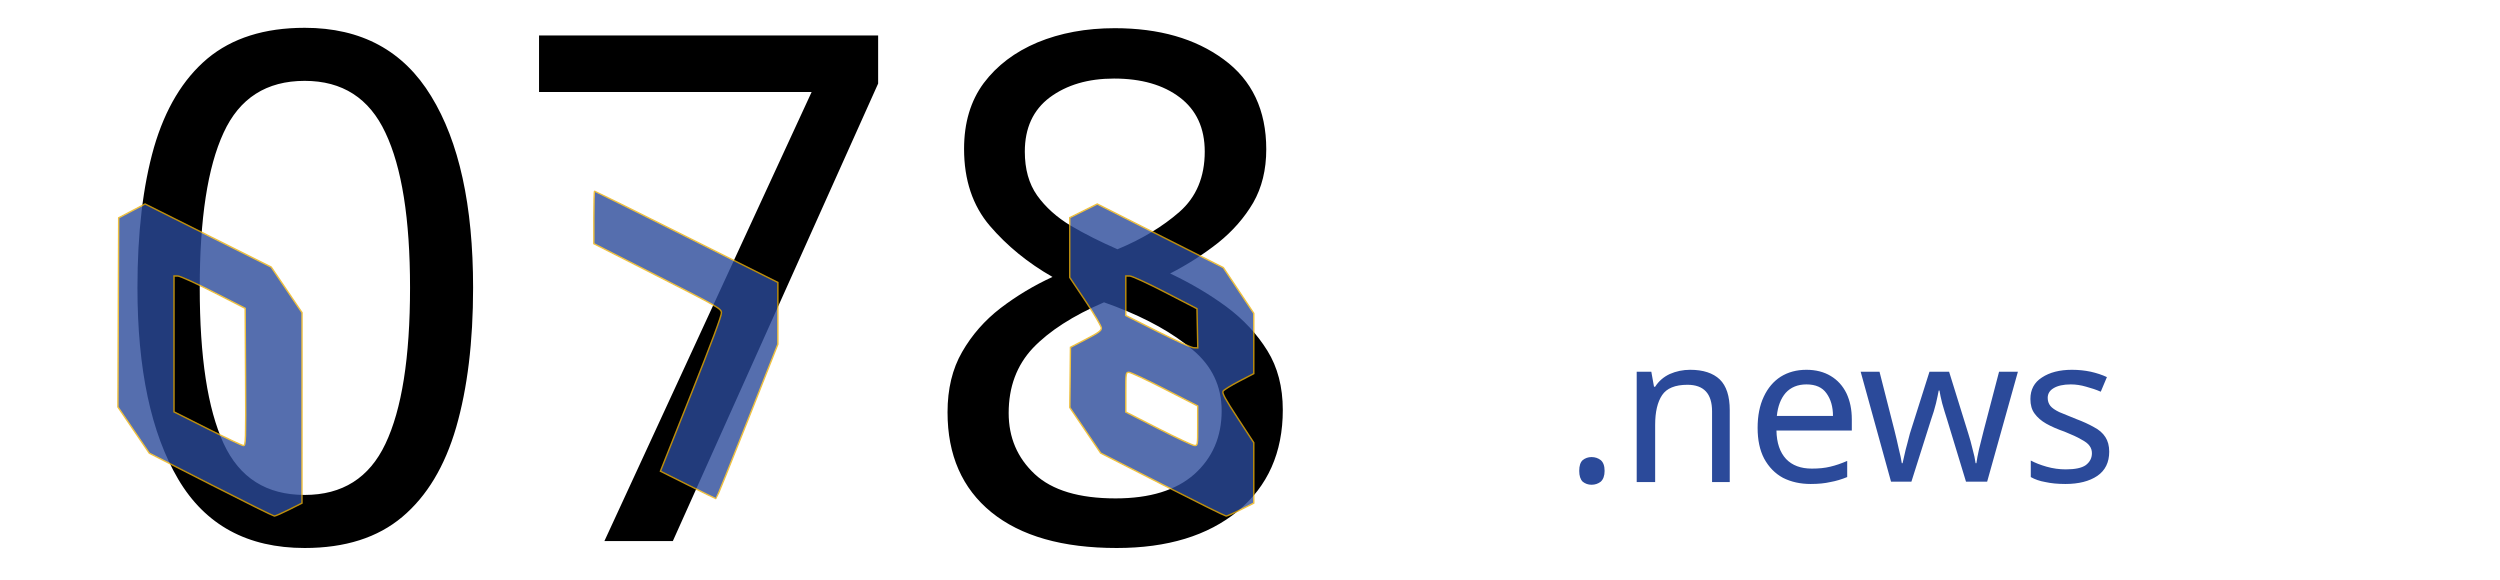
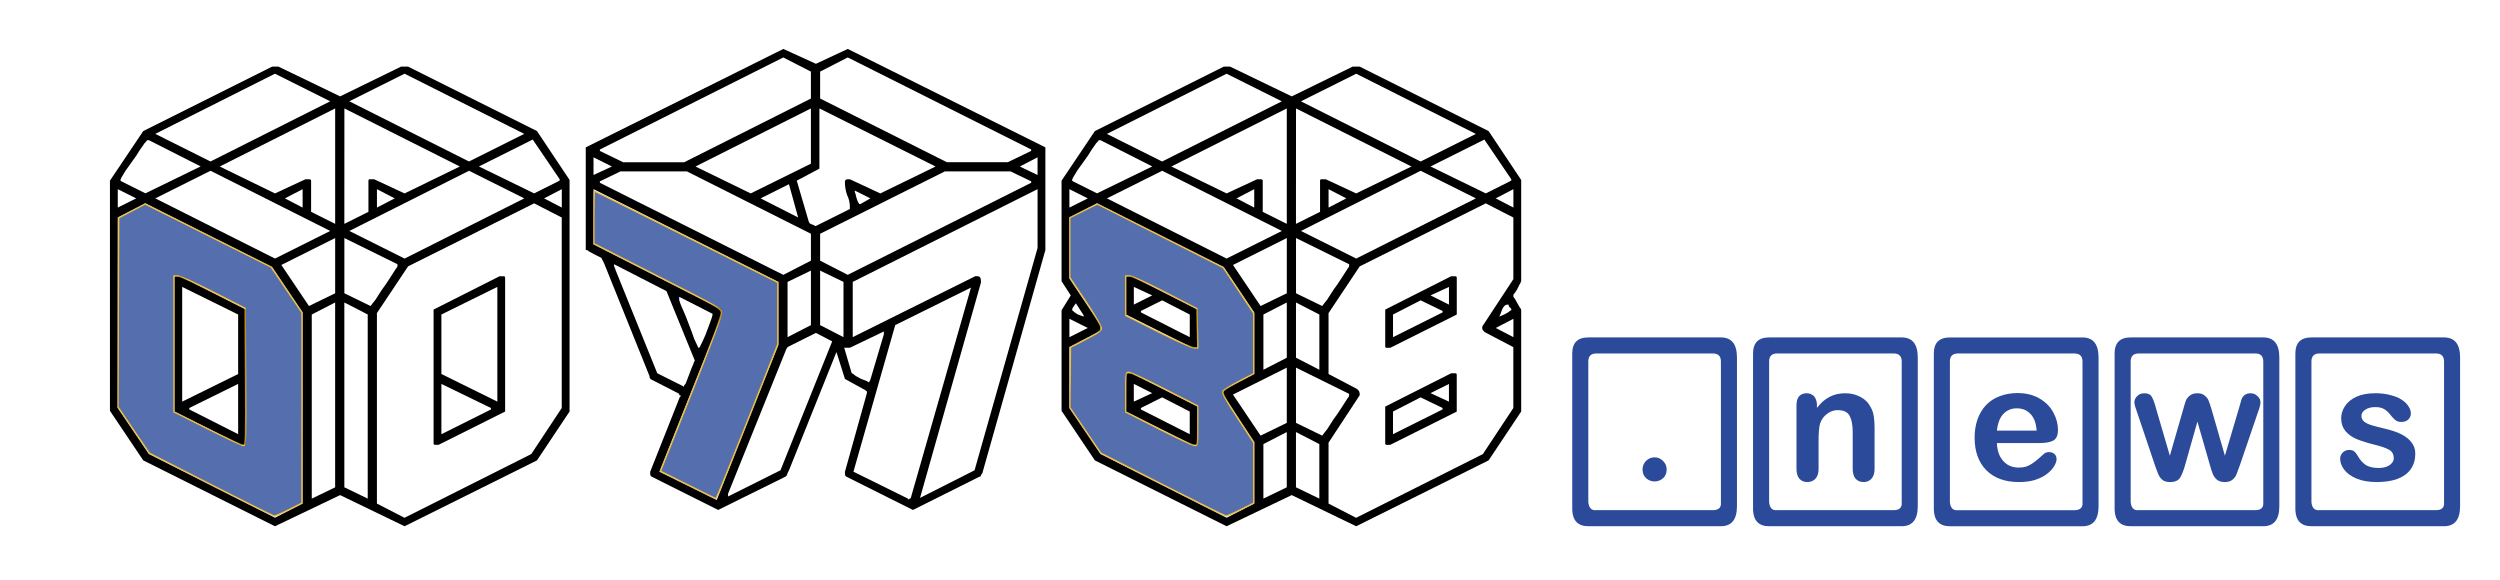
<svg xmlns="http://www.w3.org/2000/svg" width="384" height="89" viewBox="0 0 101.6 23.548" version="1.1" id="svg8">
  <defs id="defs2" />
  <g id="layer1" transform="translate(0,-273.4521)" style="display:inline">
-     <text xml:space="preserve" style="font-style:normal;font-variant:normal;font-weight:normal;font-stretch:normal;font-size:28.78px;line-height:1.25;font-family:'DDD Round Square';-inkscape-font-specification:'DDD Round Square, Normal';font-variant-ligatures:normal;font-variant-caps:normal;font-variant-numeric:normal;font-feature-settings:normal;text-align:start;letter-spacing:0px;word-spacing:0px;writing-mode:lr-tb;text-anchor:start;fill:#000000;fill-opacity:1;stroke:none;stroke-width:2.747" x="4.181" y="295.443" id="text3725">
-       <tspan id="tspan3723" x="4.181" y="295.443" style="font-style:normal;font-variant:normal;font-weight:normal;font-stretch:normal;font-size:28.78px;font-family:'3D LET BRK';-inkscape-font-specification:'3D LET BRK, Normal';font-variant-ligatures:normal;font-variant-caps:normal;font-variant-numeric:normal;font-feature-settings:normal;text-align:start;writing-mode:lr-tb;text-anchor:start;stroke-width:2.747">078</tspan>
-     </text>
-     <text xml:space="preserve" style="font-style:normal;font-variant:normal;font-weight:normal;font-stretch:normal;font-size:8.359px;line-height:1.25;font-family:'DDD Round Square';-inkscape-font-specification:'DDD Round Square, Normal';font-variant-ligatures:normal;font-variant-caps:normal;font-variant-numeric:normal;font-feature-settings:normal;text-align:start;letter-spacing:0px;word-spacing:0px;writing-mode:lr-tb;text-anchor:start;fill:#2b4a9a;fill-opacity:1;stroke:none;stroke-width:0.798" x="63.57" y="293.042" id="text3729">
-       <tspan x="63.57" y="293.042" style="font-style:normal;font-variant:normal;font-weight:normal;font-stretch:normal;font-size:8.359px;font-family:'DDD Round Square';-inkscape-font-specification:'DDD Round Square, Normal';font-variant-ligatures:normal;font-variant-caps:normal;font-variant-numeric:normal;font-feature-settings:normal;text-align:start;writing-mode:lr-tb;text-anchor:start;fill:#2b4a9a;fill-opacity:1;stroke-width:0.798" id="tspan3731">.news</tspan>
-     </text>
+     <g aria-label="078" style="font-style:normal;font-variant:normal;font-weight:normal;font-stretch:normal;font-size:28.78px;line-height:1.25;font-family:'DDD Round Square';-inkscape-font-specification:'DDD Round Square, Normal';font-variant-ligatures:normal;font-variant-caps:normal;font-variant-numeric:normal;font-feature-settings:normal;text-align:start;letter-spacing:0px;word-spacing:0px;writing-mode:lr-tb;text-anchor:start;fill:#000000;fill-opacity:1;stroke:none;stroke-width:2.747" id="text3725">
+       <path d="m 5.821,292.162 5.353,2.677 2.648,-1.266 2.619,1.266 5.382,-2.677 1.324,-1.986 v -9.411 l -1.324,-1.986 -5.238,-2.619 h -0.288 l -2.475,1.209 -2.504,-1.209 h -0.259 l -5.238,2.619 -1.353,2.015 v 9.354 z m 0.23,-0.259 -1.266,-1.871 v -7.742 l 1.122,-0.576 5.152,2.59 1.238,1.842 v 7.771 l -1.122,0.576 z m 9.267,2.015 v -7.742 l 1.266,-1.899 5.123,-2.561 1.122,0.576 v 7.742 l -1.238,1.871 -5.152,2.59 z m -2.648,-7.684 0.95,-0.489 v 7.512 l -0.95,0.46 z m 1.324,7.022 v -7.512 l 0.95,0.489 v 7.483 z m -6.907,-3.079 2.705,1.353 h 0.058 q 0.029,0 0.086,0 0.058,0 0.058,-0.058 v -5.439 l -2.677,-1.353 h -0.086 q -0.029,0 -0.086,0 -0.058,0 -0.058,0.058 z m 10.534,-4.144 v 5.439 q 0,0.058 0.058,0.058 0.058,0 0.086,0 h 0.058 l 2.705,-1.353 v -5.439 q 0,-0.058 -0.058,-0.058 -0.058,0 -0.086,0 h -0.086 z m -9.929,4.058 v -0.058 l 1.986,-0.979 v 2.043 z m 10.246,-1.036 2.015,0.979 v 0.058 l -2.015,1.007 z m -10.534,-3.943 2.274,1.122 v 2.418 l -2.274,1.122 z m 10.534,3.54 v -2.418 l 2.274,-1.122 v 4.662 z m -5.382,-2.763 -1.122,-1.669 2.187,-1.094 v 2.245 z m 1.439,-0.518 v -2.245 l 2.159,1.065 v 0.029 0.029 q 0,0.058 -0.058,0.115 -0.086,0.144 -0.259,0.403 -0.144,0.23 -0.317,0.46 -0.144,0.23 -0.259,0.403 -0.115,0.144 -0.115,0.144 l -0.086,0.115 z m -7.684,-3.857 2.245,-1.122 4.864,2.446 -2.245,1.122 z m 7.886,1.324 4.864,-2.446 2.245,1.122 -4.864,2.446 z m -1.554,-0.777 v -1.266 q 0,-0.058 -0.086,-0.058 -0.058,0 -0.058,0 h -0.086 l -1.238,0.576 -2.245,-1.094 4.691,-2.36 v 4.691 z m 1.353,-4.202 4.691,2.36 -2.245,1.094 -1.238,-0.576 h -0.058 q -0.029,0 -0.115,0 -0.058,0 -0.058,0.058 v 1.266 l -0.979,0.489 z m -9.21,3.281 0.748,0.374 -0.748,0.374 z m 6.792,0.374 0.72,-0.374 v 0.748 z m 3.741,-0.374 0.72,0.374 -0.72,0.374 z m 6.792,0.374 0.72,-0.374 v 0.748 z M 4.9,280.793 q 0,-0.029 0,-0.058 0.029,-0.029 0.029,-0.058 0.058,-0.086 0.173,-0.288 0.144,-0.201 0.288,-0.403 0.173,-0.23 0.288,-0.432 0.144,-0.201 0.201,-0.288 0.029,-0.029 0.058,-0.058 0.029,-0.058 0.058,-0.058 h 0.029 0.029 l 2.101,1.065 -2.245,1.094 -0.979,-0.489 z m 14.563,-0.576 2.187,-1.094 1.094,1.612 v 0.029 0.029 q -0.029,0 -0.058,0.029 0,0 0,0 l -0.979,0.489 z m -13.153,-1.324 4.864,-2.446 2.245,1.122 -4.864,2.446 z m 7.886,-1.324 2.245,-1.122 4.864,2.446 -2.245,1.122 z" style="font-style:normal;font-variant:normal;font-weight:normal;font-stretch:normal;font-size:28.78px;font-family:'3D LET BRK';-inkscape-font-specification:'3D LET BRK, Normal';font-variant-ligatures:normal;font-variant-caps:normal;font-variant-numeric:normal;font-feature-settings:normal;text-align:start;writing-mode:lr-tb;text-anchor:start;stroke-width:2.747" id="path23" />
+       <path d="m 26.424,292.708 q 0,0.086 0.058,0.115 l 2.705,1.353 2.734,-1.353 q 0.058,-0.029 0.086,-0.144 0.058,-0.115 0.058,-0.115 l 1.928,-4.806 0.345,1.094 0.835,0.46 q 0,0 0.029,0.029 0.029,0 0.029,0.029 v 0.029 0.029 l -0.892,3.195 v 0.086 q 0,0.086 0.058,0.115 l 2.705,1.353 2.705,-1.353 q 0.058,0 0.058,-0.058 0.029,-0.058 0.058,-0.086 l 2.561,-9.066 v -4.173 l -8.03,-4 -1.295,0.604 -1.324,-0.604 -8.03,4 v 4.144 q 0,0 0,0.029 0.029,0 0.058,0 0.058,0.058 0.288,0.173 0.23,0.115 0.288,0.144 l 0.115,0.23 1.842,4.576 q 0,0.115 0.086,0.144 l 1.122,0.576 q 0,0.029 0,0.058 0.029,0 0.029,0 0.029,0 0.029,0.029 0,0 0,0 0,0 0,0.029 0,0 -0.029,0 l -1.209,3.051 z m 0.374,-0.086 2.533,-6.36 v -0.115 q 0,-0.115 -0.058,-0.144 l -5.152,-2.619 v -2.245 l 7.512,3.77 v 2.561 l -2.504,6.303 z m 7.886,0 1.698,-5.958 3.079,-1.525 -2.446,8.548 q 0,0 -0.029,0.029 0,0 -0.029,0 0,0.029 -0.029,0.029 0,0 0,0 0,0 -0.029,0 0,0 0,-0.029 z m 5.18,-7.771 q 0,-0.173 -0.144,-0.173 h -0.086 l -4.979,2.475 V 284.909 l 7.512,-3.77 v 2.389 l -2.561,9.037 -2.216,1.122 2.475,-8.749 z m -10.275,8.663 2.331,-5.785 q 0.058,-0.173 0.144,-0.201 l 1.094,-0.547 0.662,0.345 -2.101,5.238 -2.13,1.065 z m -2.878,-4.893 -1.698,-4.202 q 0,-0.029 -0.029,-0.086 -0.029,-0.058 -0.029,-0.086 v -0.029 -0.029 l 2.13,1.094 1.151,2.82 q 0,0 -0.029,0.058 -0.029,0.058 -0.029,0.086 -0.058,0.115 -0.173,0.432 -0.115,0.288 -0.144,0.374 -0.029,0.029 -0.058,0.058 0,0.029 0,0.029 l -0.029,0.029 -0.029,-0.029 z m 7.598,-1.036 h 0.23 l 1.381,-0.662 v 0.115 l -0.547,1.842 -0.058,0.115 q -0.058,-0.058 -0.317,-0.144 -0.23,-0.115 -0.288,-0.173 -0.029,-0.029 -0.086,-0.058 -0.029,-0.029 -0.029,-0.058 z m -6.706,-2.043 v -0.029 l 1.353,0.691 v 0.029 0.029 q -0.029,0.115 -0.115,0.345 -0.086,0.23 -0.173,0.46 -0.086,0.201 -0.173,0.374 -0.058,0.144 -0.086,0.144 h -0.029 q -0.058,-0.115 -0.173,-0.374 -0.086,-0.259 -0.201,-0.547 -0.115,-0.317 -0.23,-0.576 -0.115,-0.259 -0.144,-0.345 0,-0.029 -0.029,-0.086 0,-0.058 0,-0.086 z m 4.403,-0.633 0.95,-0.46 v 2.216 l -0.95,0.489 z m 1.324,1.756 v -2.216 l 0.95,0.46 v 2.245 z m -8.951,-5.785 v -0.058 l 0.835,-0.403 h 2.705 l 5.037,2.533 v 1.094 l -1.122,0.576 z m 8.951,3.166 v -1.094 l 5.065,-2.533 h 2.677 l 0.835,0.403 v 0.058 l -7.454,3.741 z m -0.95,-3.252 0.921,-0.489 v -2.446 l 4.72,2.36 -2.245,1.094 -1.238,-0.576 h -0.086 q -0.115,0 -0.115,0.115 0,0.259 0.086,0.518 0.115,0.23 0.115,0.489 v 0.086 l -1.381,0.691 h -0.029 q -0.029,-0.029 -0.115,-0.058 -0.086,-0.029 -0.115,-0.058 l -0.029,-0.058 z m -1.468,0.72 1.151,-0.576 0.374,1.353 z m 3.828,-0.288 v -0.029 l 0.633,0.317 q -0.058,0.029 -0.201,0.115 -0.144,0.086 -0.201,0.115 h -0.029 -0.029 q 0,-0.029 -0.029,-0.058 -0.029,-0.029 -0.029,-0.058 -0.029,-0.058 -0.058,-0.173 -0.029,-0.144 -0.058,-0.201 z m -6.476,-1.007 4.691,-2.36 v 2.245 l -2.446,1.209 z m -4.144,-0.374 0.748,0.374 -0.748,0.345 z m 17.326,0.374 0.72,-0.374 v 0.72 z m -17.067,-0.633 v -0.058 l 7.454,-3.741 1.122,0.576 v 1.094 l -5.152,2.59 h -2.475 z m 8.951,-2.13 v -1.094 l 1.122,-0.576 7.454,3.741 v 0.058 l -0.95,0.46 h -2.475 z" style="font-style:normal;font-variant:normal;font-weight:normal;font-stretch:normal;font-size:28.78px;font-family:'3D LET BRK';-inkscape-font-specification:'3D LET BRK, Normal';font-variant-ligatures:normal;font-variant-caps:normal;font-variant-numeric:normal;font-feature-settings:normal;text-align:start;writing-mode:lr-tb;text-anchor:start;stroke-width:2.747" id="path25" />
+       <path d="m 44.495,292.162 5.353,2.677 2.648,-1.266 2.619,1.266 5.382,-2.677 1.324,-1.986 v -4.116 q 0,-0.058 -0.058,-0.115 -0.029,-0.058 -0.115,-0.201 -0.086,-0.173 -0.144,-0.23 v -0.086 q 0.058,-0.058 0.144,-0.201 0.086,-0.173 0.115,-0.23 0.029,-0.029 0.029,-0.058 0.029,-0.058 0.029,-0.058 v -4.116 l -1.324,-1.986 -5.238,-2.619 h -0.288 l -2.475,1.209 -2.504,-1.209 h -0.259 l -5.238,2.619 -1.353,2.015 v 4.087 l 0.374,0.576 -0.374,0.604 v 4.087 z m 0.23,-0.259 -1.266,-1.871 v -2.475 l 1.266,-0.662 v -0.23 l -1.266,-1.899 v -2.475 l 1.122,-0.576 5.152,2.59 1.238,1.842 v 2.504 l -1.151,0.604 q -0.115,0.086 -0.115,0.144 0,0.058 0.058,0.173 l 1.209,1.842 v 2.504 l -1.122,0.576 z m 9.267,2.015 v -2.475 l 1.266,-1.928 v -0.058 q 0,-0.115 -0.115,-0.201 l -1.151,-0.604 v -2.475 l 1.266,-1.899 5.123,-2.561 1.122,0.576 v 2.504 l -1.209,1.842 q -0.058,0.058 -0.058,0.144 0,0.086 0.115,0.173 l 1.151,0.604 v 2.475 l -1.238,1.871 -5.152,2.59 z m -2.648,-2.418 0.95,-0.489 v 2.245 l -0.95,0.46 z m 1.324,1.756 v -2.245 l 0.95,0.489 v 2.216 z m -6.907,-3.079 2.705,1.353 h 0.058 q 0.029,0 0.086,0 0.058,0 0.058,-0.058 v -1.497 l -2.677,-1.353 h -0.086 q -0.029,0 -0.086,0 -0.058,0 -0.058,0.058 z m 10.534,-0.201 v 1.497 q 0,0.058 0.058,0.058 0.058,0 0.086,0 h 0.058 l 2.705,-1.353 v -1.497 q 0,-0.058 -0.058,-0.058 -0.058,0 -0.086,0 h -0.086 z m -5.065,1.18 -1.122,-1.669 2.187,-1.094 v 2.245 z m 1.439,-0.518 v -2.245 l 2.159,1.065 v 0.029 0.029 q 0,0.058 -0.058,0.115 -0.086,0.144 -0.259,0.403 -0.144,0.23 -0.317,0.46 -0.144,0.23 -0.259,0.403 -0.115,0.144 -0.115,0.144 l -0.086,0.115 z m -6.303,-0.547 v -0.058 l 0.863,-0.432 1.122,0.576 v 0.921 z m 10.246,0.086 1.122,-0.576 0.892,0.432 v 0.058 l -2.015,1.007 z m -10.534,-1.122 0.748,0.374 -0.748,0.345 z m 12.059,0.374 0.748,-0.374 v 0.72 z m -6.792,-3.195 0.95,-0.489 v 2.245 l -0.95,0.489 z m 1.324,1.756 v -2.245 l 0.95,0.489 v 2.245 z m -6.907,-1.756 2.705,1.353 h 0.058 q 0.029,0 0.086,0 0.058,0 0.058,-0.058 v -1.497 l -2.677,-1.353 h -0.086 q -0.029,0 -0.086,0 -0.058,0 -0.058,0.058 z m 10.534,-0.201 v 1.497 q 0,0.058 0.058,0.058 0.058,0 0.086,0 h 0.058 l 2.705,-1.353 v -1.497 q 0,-0.058 -0.058,-0.058 -0.058,0 -0.086,0 h -0.086 z m -12.836,0.374 0.748,0.374 -0.748,0.374 z m 2.907,-0.259 v -0.058 l 0.863,-0.432 1.122,0.576 v 0.921 z m 10.246,0.086 1.122,-0.576 0.892,0.432 v 0.058 l -2.015,1.007 z m 4.173,0.547 0.72,-0.374 v 0.748 z m -17.211,-0.72 q 0,-0.029 0,-0.058 0.029,-0.029 0.029,-0.058 0.029,-0.029 0.058,-0.086 0.058,-0.058 0.058,-0.086 l 0.317,0.489 v 0.058 q -0.058,-0.029 -0.23,-0.086 -0.144,-0.086 -0.201,-0.144 z m 17.7,-0.23 h 0.029 q 0,0.029 0.029,0.086 0.058,0.058 0.086,0.086 v 0.029 0.029 q -0.029,0 -0.058,0.029 0,0 0,0 -0.058,0.058 -0.23,0.144 -0.144,0.058 -0.201,0.086 0.058,-0.115 0.115,-0.288 0.086,-0.201 0.23,-0.201 z m -10.044,0.058 -1.122,-1.669 2.187,-1.094 v 2.245 z m 1.439,-0.518 v -2.245 l 2.159,1.065 v 0.029 0.029 q 0,0.058 -0.058,0.115 -0.086,0.144 -0.259,0.403 -0.144,0.23 -0.317,0.46 -0.144,0.23 -0.259,0.403 -0.115,0.144 -0.115,0.144 l -0.086,0.115 z m -6.591,-0.259 0.748,0.345 -0.748,0.374 z m 12.059,0.345 0.748,-0.345 v 0.72 z m -13.153,-3.943 2.245,-1.122 4.864,2.446 -2.245,1.122 z m 7.886,1.324 4.864,-2.446 2.245,1.122 -4.864,2.446 z m -1.554,-0.777 v -1.266 q 0,-0.058 -0.086,-0.058 -0.058,0 -0.058,0 h -0.086 l -1.238,0.576 -2.245,-1.094 4.691,-2.36 v 4.691 z m 1.353,-4.202 4.691,2.36 -2.245,1.094 -1.238,-0.576 h -0.058 q -0.029,0 -0.115,0 -0.058,0 -0.058,0.058 v 1.266 l -0.979,0.489 z m -9.21,3.281 0.748,0.374 -0.748,0.374 z m 6.792,0.374 0.72,-0.374 v 0.748 z m 3.741,-0.374 0.72,0.374 -0.72,0.374 z m 6.792,0.374 0.72,-0.374 v 0.748 z m -17.211,-0.72 q 0,-0.029 0,-0.058 0.029,-0.029 0.029,-0.058 0.058,-0.086 0.173,-0.288 0.144,-0.201 0.288,-0.403 0.173,-0.23 0.288,-0.432 0.144,-0.201 0.201,-0.288 0.029,-0.029 0.058,-0.058 0.029,-0.058 0.058,-0.058 h 0.029 0.029 l 2.101,1.065 -2.245,1.094 -0.979,-0.489 z m 14.563,-0.576 2.187,-1.094 1.094,1.612 v 0.029 0.029 q -0.029,0 -0.058,0.029 0,0 0,0 l -0.979,0.489 z m -13.153,-1.324 4.864,-2.446 2.245,1.122 -4.864,2.446 z m 7.886,-1.324 2.245,-1.122 4.864,2.446 -2.245,1.122 z" style="font-style:normal;font-variant:normal;font-weight:normal;font-stretch:normal;font-size:28.78px;font-family:'3D LET BRK';-inkscape-font-specification:'3D LET BRK, Normal';font-variant-ligatures:normal;font-variant-caps:normal;font-variant-numeric:normal;font-feature-settings:normal;text-align:start;writing-mode:lr-tb;text-anchor:start;stroke-width:2.747" id="path27" />
+     </g>
+     <g aria-label=".news" style="font-style:normal;font-variant:normal;font-weight:normal;font-stretch:normal;font-size:8.359px;line-height:1.25;font-family:'DDD Round Square';-inkscape-font-specification:'DDD Round Square, Normal';font-variant-ligatures:normal;font-variant-caps:normal;font-variant-numeric:normal;font-feature-settings:normal;text-align:start;letter-spacing:0px;word-spacing:0px;writing-mode:lr-tb;text-anchor:start;fill:#2b4a9a;fill-opacity:1;stroke:none;stroke-width:0.798" id="text3729">
+       <path d="m 67.243,293.018 q -0.196,0 -0.343,-0.131 -0.147,-0.131 -0.147,-0.359 0,-0.196 0.139,-0.343 0.147,-0.147 0.351,-0.147 0.196,0 0.343,0.147 0.147,0.147 0.147,0.343 0,0.229 -0.147,0.359 -0.147,0.131 -0.343,0.131 z m -3.347,1.167 v -6.367 q 0,-0.653 0.653,-0.653 h 5.388 q 0.653,0 0.653,0.816 v 6.041 q 0,0.816 -0.653,0.816 h -5.388 q -0.62,0 -0.653,-0.653 z m 0.653,-0.327 q 0.033,0.359 0.327,0.327 h 4.735 q 0.359,0 0.327,-0.327 v -5.714 q 0,-0.327 -0.327,-0.327 h -4.735 q -0.327,0 -0.327,0.327 z" style="font-style:normal;font-variant:normal;font-weight:normal;font-stretch:normal;font-size:8.359px;font-family:'DDD Round Square';-inkscape-font-specification:'DDD Round Square, Normal';font-variant-ligatures:normal;font-variant-caps:normal;font-variant-numeric:normal;font-feature-settings:normal;text-align:start;writing-mode:lr-tb;text-anchor:start;fill:#2b4a9a;fill-opacity:1;stroke-width:0.798" id="path30" />
+       <path d="m 73.84,289.924 v 0.106 q 0.237,-0.31 0.514,-0.449 0.278,-0.147 0.637,-0.147 0.351,0 0.629,0.155 0.278,0.147 0.416,0.433 0.09,0.163 0.114,0.351 0.033,0.188 0.033,0.482 v 1.657 q 0,0.261 -0.131,0.4 -0.122,0.131 -0.318,0.131 -0.196,0 -0.318,-0.131 -0.122,-0.139 -0.122,-0.4 v -1.486 q 0,-0.441 -0.122,-0.669 -0.122,-0.237 -0.49,-0.237 -0.229,0 -0.424,0.147 -0.196,0.139 -0.286,0.384 -0.065,0.196 -0.065,0.743 v 1.118 q 0,0.261 -0.131,0.4 -0.131,0.131 -0.327,0.131 -0.196,0 -0.318,-0.131 -0.122,-0.139 -0.122,-0.4 v -2.58 q 0,-0.253 0.106,-0.376 0.114,-0.122 0.31,-0.122 0.122,0 0.212,0.057 0.098,0.049 0.147,0.163 0.057,0.114 0.057,0.269 z m -2.596,4.261 v -6.367 q 0,-0.653 0.653,-0.653 h 5.388 q 0.653,0 0.653,0.816 v 6.041 q 0,0.816 -0.653,0.816 h -5.388 q -0.62,0 -0.653,-0.653 z m 0.653,-0.327 q 0.033,0.359 0.327,0.327 h 4.735 q 0.359,0 0.327,-0.327 v -5.714 q 0,-0.327 -0.327,-0.327 h -4.735 q -0.327,0 -0.327,0.327 z" style="font-style:normal;font-variant:normal;font-weight:normal;font-stretch:normal;font-size:8.359px;font-family:'DDD Round Square';-inkscape-font-specification:'DDD Round Square, Normal';font-variant-ligatures:normal;font-variant-caps:normal;font-variant-numeric:normal;font-feature-settings:normal;text-align:start;writing-mode:lr-tb;text-anchor:start;fill:#2b4a9a;fill-opacity:1;stroke-width:0.798" id="path32" />
+       <path d="m 82.893,291.459 h -1.739 q 0.008,0.302 0.122,0.531 0.122,0.229 0.318,0.351 0.204,0.114 0.433,0.114 0.163,0 0.294,-0.033 0.131,-0.041 0.253,-0.122 0.122,-0.082 0.229,-0.171 0.106,-0.09 0.278,-0.245 0.065,-0.057 0.196,-0.057 0.131,0 0.212,0.073 0.09,0.073 0.09,0.212 0,0.122 -0.098,0.286 -0.09,0.155 -0.286,0.31 -0.188,0.147 -0.482,0.245 -0.286,0.09 -0.661,0.09 -0.849,0 -1.331,-0.482 -0.473,-0.49 -0.473,-1.322 0,-0.392 0.114,-0.735 0.122,-0.343 0.343,-0.58 0.229,-0.245 0.555,-0.367 0.335,-0.131 0.727,-0.131 0.522,0 0.898,0.22 0.376,0.22 0.563,0.571 0.188,0.343 0.188,0.71 0,0.327 -0.196,0.433 -0.196,0.098 -0.547,0.098 z m -1.739,-0.506 h 1.616 q -0.033,-0.457 -0.253,-0.678 -0.212,-0.229 -0.555,-0.229 -0.327,0 -0.547,0.229 -0.212,0.229 -0.261,0.678 z m -2.563,3.233 v -6.367 q 0,-0.653 0.653,-0.653 h 5.388 q 0.653,0 0.653,0.816 v 6.041 q 0,0.816 -0.653,0.816 h -5.388 q -0.62,0 -0.653,-0.653 z m 0.653,-0.327 q 0.033,0.359 0.327,0.327 h 4.735 q 0.359,0 0.327,-0.327 v -5.714 q 0,-0.327 -0.327,-0.327 h -4.735 q -0.327,0 -0.327,0.327 z" style="font-style:normal;font-variant:normal;font-weight:normal;font-stretch:normal;font-size:8.359px;font-family:'DDD Round Square';-inkscape-font-specification:'DDD Round Square, Normal';font-variant-ligatures:normal;font-variant-caps:normal;font-variant-numeric:normal;font-feature-settings:normal;text-align:start;writing-mode:lr-tb;text-anchor:start;fill:#2b4a9a;fill-opacity:1;stroke-width:0.798" id="path34" />
+       <path d="m 87.603,289.989 0.58,1.984 0.531,-1.845 q 0.082,-0.294 0.122,-0.4 0.041,-0.106 0.155,-0.196 0.114,-0.098 0.31,-0.098 0.196,0 0.302,0.098 0.114,0.09 0.155,0.204 0.049,0.114 0.131,0.392 l 0.531,1.845 0.588,-1.984 q 0.057,-0.22 0.09,-0.318 0.041,-0.098 0.122,-0.163 0.09,-0.073 0.245,-0.073 0.163,0 0.278,0.114 0.122,0.106 0.122,0.253 0,0.139 -0.106,0.416 l -0.727,2.131 q -0.098,0.269 -0.147,0.392 -0.049,0.122 -0.163,0.212 -0.114,0.09 -0.31,0.09 -0.196,0 -0.318,-0.098 -0.114,-0.098 -0.171,-0.245 -0.057,-0.147 -0.122,-0.384 l -0.498,-1.731 -0.49,1.731 q -0.098,0.359 -0.212,0.547 -0.114,0.18 -0.408,0.18 -0.147,0 -0.253,-0.049 -0.098,-0.057 -0.171,-0.163 -0.065,-0.106 -0.114,-0.253 -0.049,-0.147 -0.082,-0.229 l -0.718,-2.131 q -0.114,-0.302 -0.114,-0.416 0,-0.139 0.114,-0.253 0.114,-0.114 0.286,-0.114 0.22,0 0.294,0.122 0.082,0.122 0.171,0.433 z m -1.665,4.196 v -6.367 q 0,-0.653 0.653,-0.653 h 5.388 q 0.653,0 0.653,0.816 v 6.041 q 0,0.816 -0.653,0.816 h -5.388 q -0.62,0 -0.653,-0.653 z m 0.653,-0.327 q 0.033,0.359 0.327,0.327 h 4.735 q 0.359,0 0.327,-0.327 v -5.714 q 0,-0.327 -0.327,-0.327 h -4.735 q -0.327,0 -0.327,0.327 z" style="font-style:normal;font-variant:normal;font-weight:normal;font-stretch:normal;font-size:8.359px;font-family:'DDD Round Square';-inkscape-font-specification:'DDD Round Square, Normal';font-variant-ligatures:normal;font-variant-caps:normal;font-variant-numeric:normal;font-feature-settings:normal;text-align:start;writing-mode:lr-tb;text-anchor:start;fill:#2b4a9a;fill-opacity:1;stroke-width:0.798" id="path36" />
+       <path d="m 98.158,291.883 q 0,0.367 -0.18,0.629 -0.18,0.261 -0.539,0.4 -0.351,0.131 -0.841,0.131 -0.482,0 -0.825,-0.139 -0.343,-0.147 -0.506,-0.367 -0.163,-0.22 -0.163,-0.449 0,-0.139 0.106,-0.245 0.106,-0.106 0.261,-0.106 0.147,0 0.22,0.073 0.073,0.065 0.139,0.188 0.139,0.237 0.327,0.359 0.196,0.114 0.514,0.114 0.269,0 0.441,-0.114 0.171,-0.122 0.171,-0.278 0,-0.237 -0.18,-0.343 -0.18,-0.106 -0.571,-0.204 -0.465,-0.114 -0.759,-0.237 -0.286,-0.122 -0.457,-0.327 -0.171,-0.212 -0.171,-0.514 0,-0.261 0.155,-0.498 0.163,-0.245 0.473,-0.384 0.31,-0.139 0.759,-0.139 0.335,0 0.604,0.073 0.278,0.065 0.465,0.188 0.188,0.122 0.278,0.269 0.098,0.147 0.098,0.286 0,0.155 -0.106,0.253 -0.098,0.098 -0.286,0.098 -0.139,0 -0.237,-0.073 -0.098,-0.082 -0.22,-0.237 -0.098,-0.131 -0.237,-0.212 -0.131,-0.082 -0.359,-0.082 -0.245,0 -0.408,0.106 -0.155,0.098 -0.155,0.253 0,0.139 0.114,0.237 0.122,0.09 0.318,0.147 0.196,0.057 0.539,0.139 0.416,0.098 0.678,0.237 0.261,0.139 0.4,0.335 0.139,0.188 0.139,0.433 z m -4.874,2.302 v -6.367 q 0,-0.653 0.653,-0.653 h 5.388 q 0.653,0 0.653,0.816 v 6.041 q 0,0.816 -0.653,0.816 h -5.388 q -0.62,0 -0.653,-0.653 z m 0.653,-0.327 q 0.033,0.359 0.327,0.327 h 4.735 q 0.359,0 0.327,-0.327 v -5.714 q 0,-0.327 -0.327,-0.327 h -4.735 q -0.327,0 -0.327,0.327 z" style="font-style:normal;font-variant:normal;font-weight:normal;font-stretch:normal;font-size:8.359px;font-family:'DDD Round Square';-inkscape-font-specification:'DDD Round Square, Normal';font-variant-ligatures:normal;font-variant-caps:normal;font-variant-numeric:normal;font-feature-settings:normal;text-align:start;writing-mode:lr-tb;text-anchor:start;fill:#2b4a9a;fill-opacity:1;stroke-width:0.798" id="path38" />
+     </g>
    <path style="opacity:0.8;fill:#2b4a9a;fill-opacity:1;fill-rule:nonzero;stroke:#ebb10f;stroke-width:0.221;stroke-miterlimit:4;stroke-dasharray:none;stroke-opacity:1" d="m 32.393,74.433 -9.461,-4.822 -2.41,-3.544 -2.41,-3.544 0.057,-14.531 0.057,-14.531 2.028,-1.064 2.028,-1.064 9.686,4.844 9.686,4.844 2.368,3.501 2.368,3.501 -0.003,14.629 -0.003,14.629 -1.983,0.996 c -1.091,0.548 -2.109,0.993 -2.264,0.989 -0.154,-0.004 -4.538,-2.177 -9.742,-4.83 z M 37.716,57.904 37.658,47.358 32.8,44.883 C 30.128,43.521 27.668,42.403 27.334,42.398 l -0.607,-0.009 v 10.437 10.437 l 5.135,2.58 c 2.824,1.419 5.309,2.586 5.523,2.593 0.366,0.012 0.385,-0.589 0.331,-10.533 z" id="path3780" transform="matrix(0.2645833,0,0,0.2645833,0,273.4521)" />
    <path style="opacity:0.8;fill:#2b4a9a;fill-opacity:1;fill-rule:nonzero;stroke:#ebb10f;stroke-width:0.221;stroke-miterlimit:4;stroke-dasharray:none;stroke-opacity:1" d="m 105.658,74.483 -4.216,-2.108 4.716,-11.846 c 3.147,-7.905 4.697,-12.065 4.658,-12.504 -0.056,-0.633 -0.424,-0.844 -9.831,-5.628 l -9.772,-4.97 v -4.033 c 0,-2.218 0.049,-4.033 0.11,-4.033 0.06,0 6.421,3.155 14.134,7.011 l 14.024,7.011 v 4.745 4.745 l -4.693,11.868 c -2.581,6.527 -4.743,11.864 -4.803,11.859 -0.061,-0.005 -2.008,-0.958 -4.326,-2.117 z" id="path3848" transform="matrix(0.2645833,0,0,0.2645833,0,273.4521)" />
    <path style="opacity:0.8;fill:#2b4a9a;fill-opacity:1;fill-rule:nonzero;stroke:#ebb10f;stroke-width:0.221;stroke-miterlimit:4;stroke-dasharray:none;stroke-opacity:1" d="m 178.561,74.43 -9.491,-4.832 -2.373,-3.501 -2.373,-3.501 0.049,-4.624 0.049,-4.624 2.37,-1.229 c 1.95,-1.011 2.371,-1.318 2.374,-1.73 0.002,-0.276 -1.087,-2.135 -2.425,-4.136 l -2.429,-3.634 v -4.593 -4.593 l 2.113,-1.049 2.113,-1.049 9.681,4.884 9.681,4.884 2.34,3.513 2.34,3.513 v 4.631 4.631 l -2.251,1.167 c -1.238,0.642 -2.348,1.33 -2.468,1.53 -0.171,0.284 0.313,1.174 2.251,4.135 l 2.468,3.773 v 4.641 4.641 l -1.983,0.996 c -1.091,0.548 -2.109,0.994 -2.264,0.992 -0.154,-0.002 -4.551,-2.178 -9.771,-4.836 z m 5.405,-9.027 v -3.046 l -5.047,-2.585 c -2.776,-1.422 -5.26,-2.585 -5.521,-2.585 -0.463,0 -0.474,0.077 -0.474,3.052 v 3.052 l 5.024,2.557 c 2.763,1.406 5.248,2.567 5.521,2.58 0.492,0.022 0.497,-0.005 0.497,-3.024 z m -0.049,-14.978 -0.061,-3.008 -4.859,-2.51 c -2.689,-1.389 -5.13,-2.512 -5.466,-2.514 l -0.607,-0.004 v 3.039 3.039 l 4.914,2.47 c 2.703,1.358 5.19,2.475 5.527,2.482 l 0.614,0.013 z" id="path3850" transform="matrix(0.2645833,0,0,0.2645833,0,273.4521)" />
  </g>
</svg>
